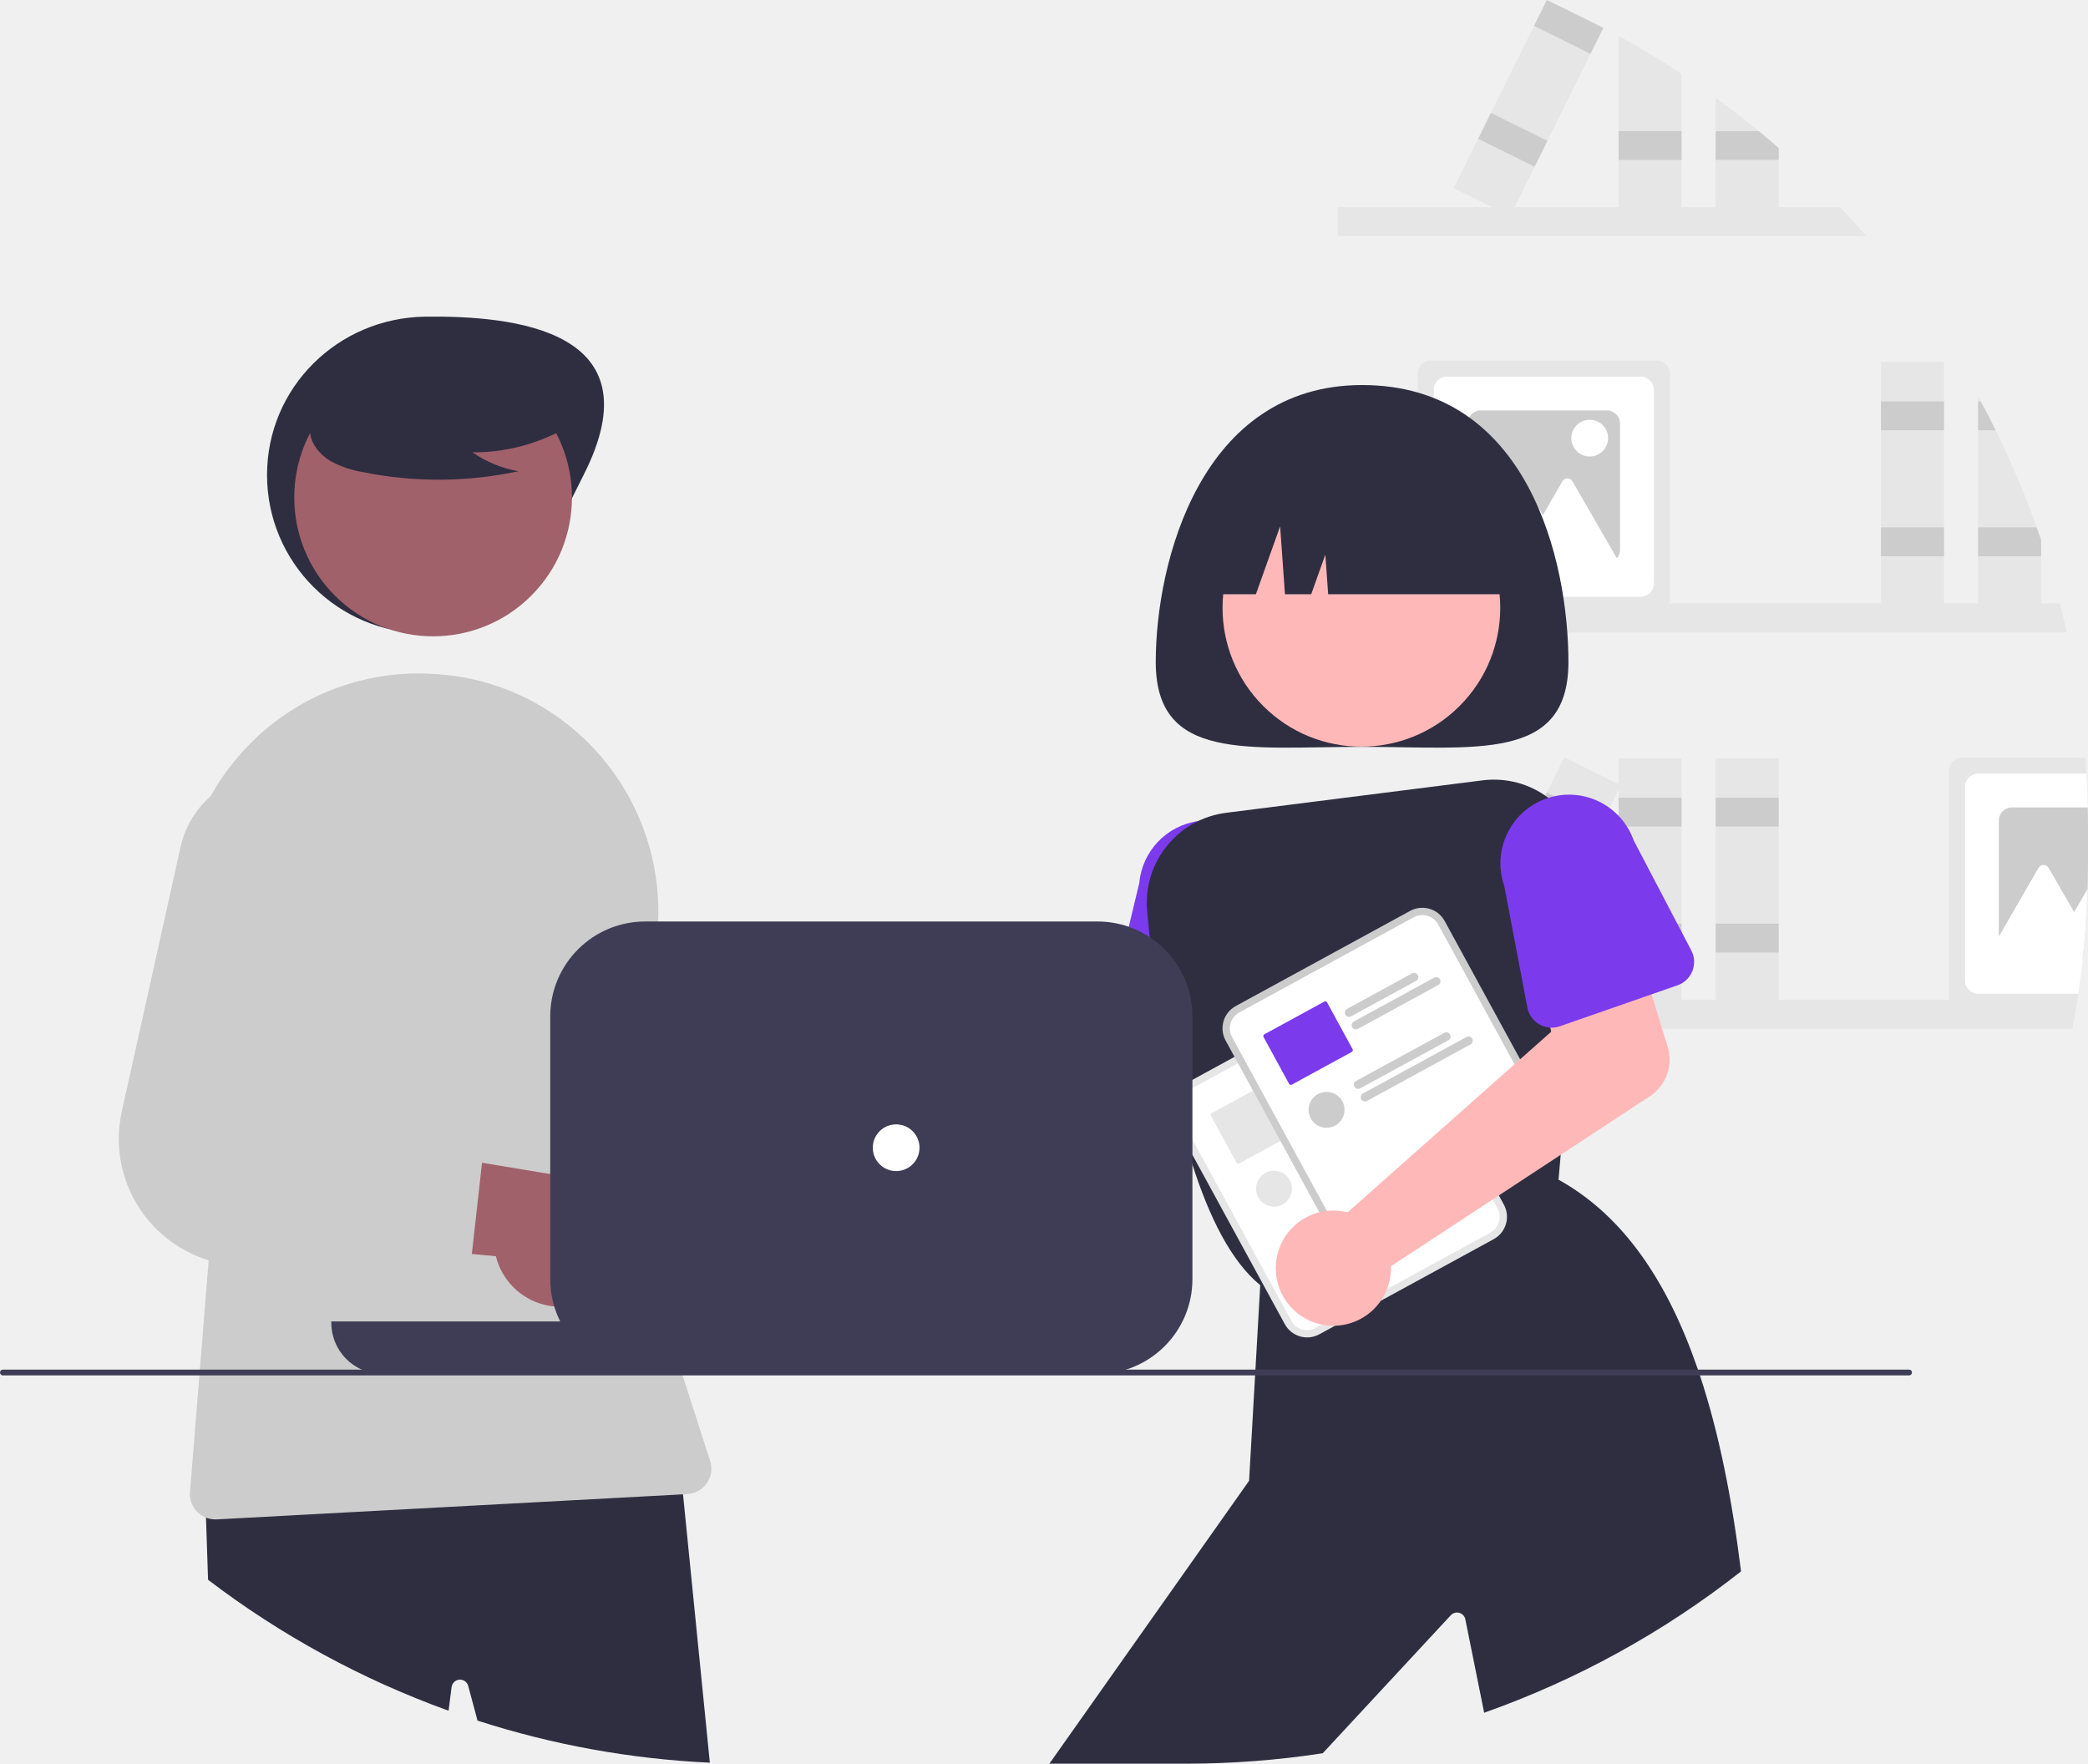
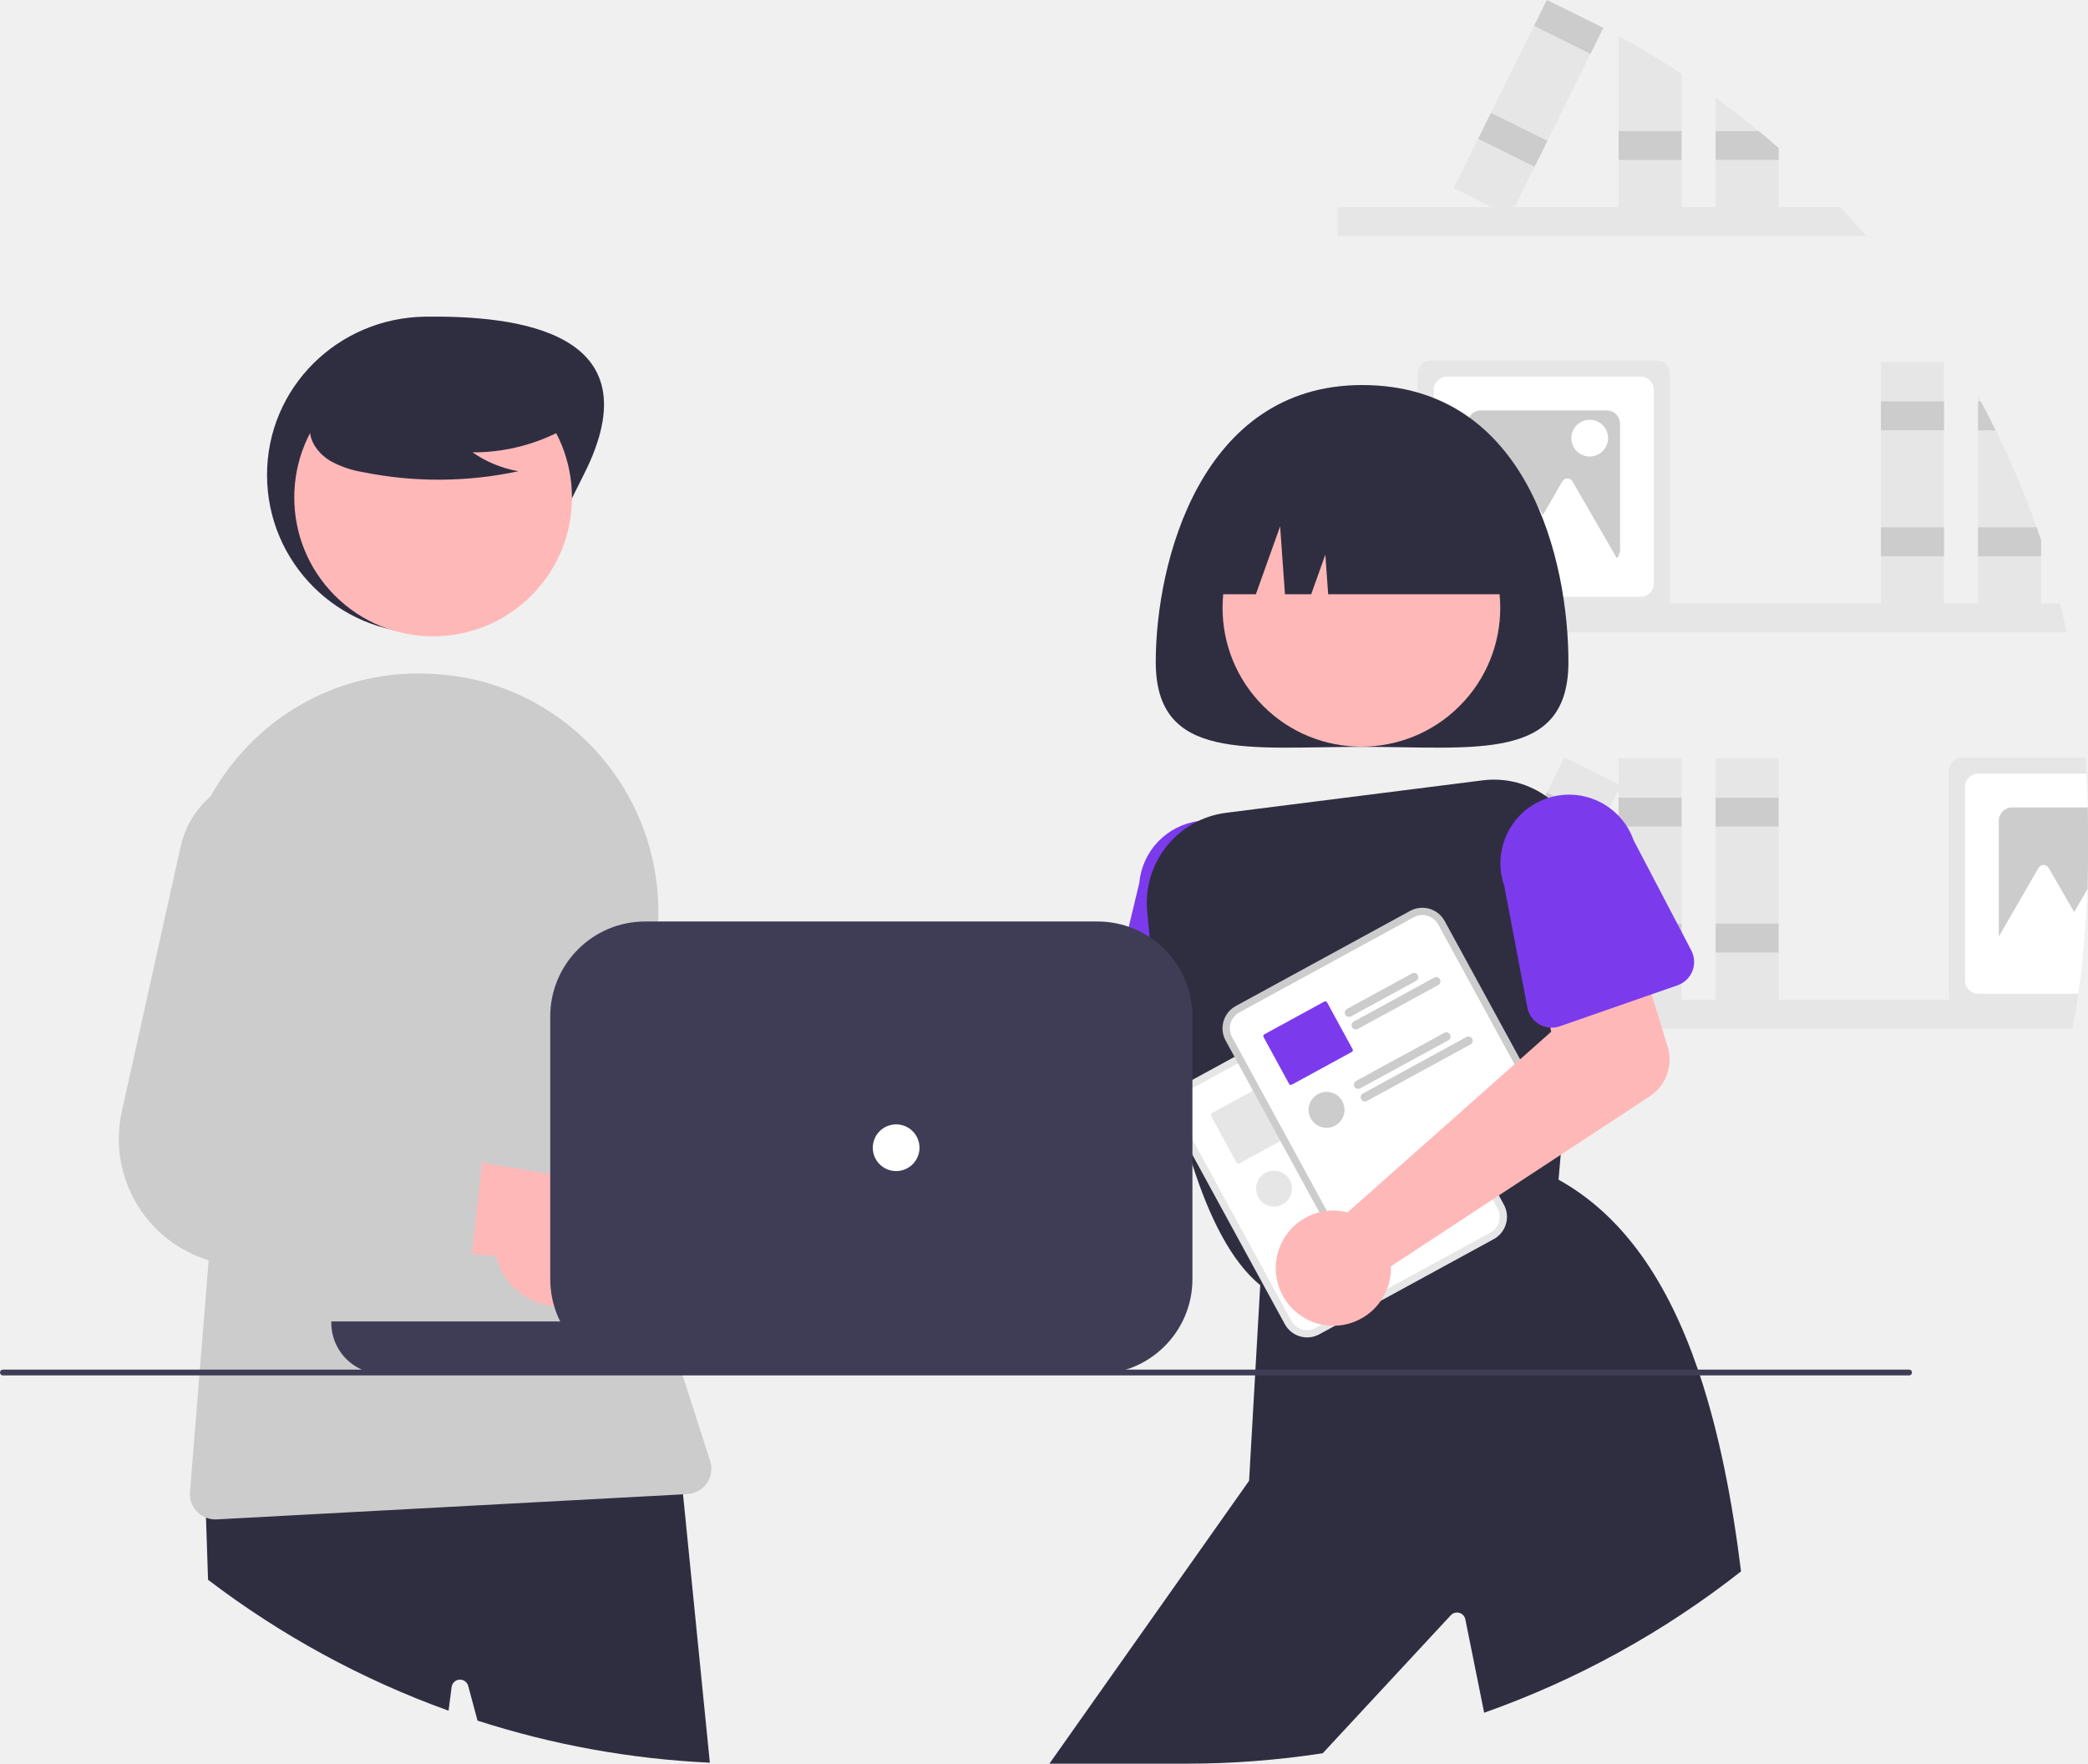
<svg xmlns="http://www.w3.org/2000/svg" data-name="Layer 1" viewBox="0 0 715.296 604.17">
  <path d="M948.018,354.635q1.26,4.92,2.36,9.89H700.648v-9.89Z" fill="#e6e6e6" transform="translate(-242.3521 -147.915)" />
  <path d="M940.058,328.565a305.612,305.612,0,0,0-14.04-33.26q-2.46-4.995-5.11-9.89c-.29-.56-.6-1.12-.91-1.68v73.6h21.58v-24.39Z" fill="#e6e6e6" transform="translate(-242.3521 -147.915)" />
  <path d="M926.018,295.305h-6.02V285.415h.91Q923.563,290.305,926.018,295.305Z" fill="#ccc" transform="translate(-242.3521 -147.915)" />
  <polygon fill="#ccc" points="697.706 180.65 677.646 180.65 677.646 190.54 699.226 190.54 699.226 185.03 697.706 180.65" />
  <rect fill="#e6e6e6" height="85.404" width="21.576" x="644.385" y="124.017" />
  <rect fill="#ccc" height="9.889" width="21.576" x="644.385" y="137.502" />
  <rect fill="#ccc" height="9.889" width="21.576" x="644.385" y="180.653" />
  <path d="M809.918,271.435h-77.4a4.507,4.507,0,0,0-4.5,4.5v77.4a4.656,4.656,0,0,0,.19,1.3,4.51,4.51,0,0,0,4.31,3.2H809.918a4.509,4.509,0,0,0,4.31-3.2,4.638,4.638,0,0,0,.19-1.3v-77.4A4.507,4.507,0,0,0,809.918,271.435Z" fill="#e6e6e6" transform="translate(-242.3521 -147.915)" />
  <path d="M804.418,276.935h-66.4a4.507,4.507,0,0,0-4.5,4.5v66.4a4.507,4.507,0,0,0,4.5,4.5H804.418a4.507,4.507,0,0,0,4.5-4.5v-66.4A4.507,4.507,0,0,0,804.418,276.935Z" fill="#fff" transform="translate(-242.3521 -147.915)" />
  <path d="M792.838,288.515H749.598a4.507,4.507,0,0,0-4.5,4.5v43.24a4.507,4.507,0,0,0,4.5,4.5h43.24a4.523,4.523,0,0,0,4.5-4.5v-43.24A4.507,4.507,0,0,0,792.838,288.515Z" fill="#ccc" transform="translate(-242.3521 -147.915)" />
  <path d="M790.172,328.628l-9.133-15.819a2,2,0,0,0-3.464,0l-6.669,11.551-8.746-15.147a2,2,0,0,0-3.464 0l-9.133,15.819-10.865,18.819H759.653l-2.076,3.596h43.461Z" fill="#fff" transform="translate(-242.3521 -147.915)" />
  <circle cx="544.597" cy="150.088" fill="#fff" r="6.293" />
  <path d="M957.568,424.515q-.105-5.82-.46-11.58c-.1-1.84-.22-3.67-.37-5.5H914.518a4.507,4.507,0,0,0-4.5,4.5v77.4a4.09,4.09,0,0,0,.13,1.05,4.504,4.504,0,0,0,4.37,3.45H953.438c.2-1.14.39-2.3.56-3.45.11-.68.22-1.37.32-2.05.24-1.63.47-3.26.68-4.89q.45-3.33.81-6.69,1.32-12.045,1.7-24.35v-.01q.135-4.635.14-9.31v-12C957.648,428.885,957.628,426.695,957.568,424.515Z" fill="#e6e6e6" transform="translate(-242.3521 -147.915)" />
  <path d="M957.568,424.515q-.105-5.82-.46-11.58H920.018a4.507,4.507,0,0,0-4.5,4.5v66.4a4.507,4.507,0,0,0,4.5,4.5h34.3c.24-1.63.47-3.26.68-4.89q.45-3.33.81-6.69,1.32-12.045,1.7-24.35v-.01q.135-4.635.14-9.31v-12C957.648,428.885,957.628,426.695,957.568,424.515Z" fill="#fff" transform="translate(-242.3521 -147.915)" />
  <path d="M957.568,424.515H931.598a4.507,4.507,0,0,0-4.5,4.5v43.24a4.507,4.507,0,0,0,4.5,4.5h24.21q1.32-12.045,1.7-24.35v-.01q.135-4.635.14-9.31v-12C957.648,428.885,957.628,426.695,957.568,424.515Z" fill="#ccc" transform="translate(-242.3521 -147.915)" />
  <path d="M957.508,452.405q-.375,12.3-1.7,24.35-.36,3.36-.81,6.69H939.578l2.08-3.59h-20.96l6.4-11.09,4.46-7.73,9.14-15.82a1.991,1.991,0,0,1,3.46,0l8.75,15.15Z" fill="#fff" transform="translate(-242.3521 -147.915)" />
  <path d="M881.738,228.785H700.648v-9.89H872.758Q877.348,223.74,881.738,228.785Z" fill="#e6e6e6" transform="translate(-242.3521 -147.915)" />
  <path d="M796.838,160.195q11.07,6.09,21.58,13.05v48.34H796.838Z" fill="#e6e6e6" transform="translate(-242.3521 -147.915)" />
  <rect fill="#ccc" height="9.889" width="21.576" x="554.486" y="44.906" />
  <path d="M851.678,198.645v22.94H830.098v-40.21q7.545,5.505,14.75,11.45Q848.298,195.675,851.678,198.645Z" fill="#e6e6e6" transform="translate(-242.3521 -147.915)" />
  <path d="M851.678,198.645v4.06H830.098v-9.88h14.75Q848.298,195.675,851.678,198.645Z" fill="#ccc" transform="translate(-242.3521 -147.915)" />
  <path d="M774.808,149.175q8.565,3.855,16.84,8.22l-4.44,8.96-14.75,29.81-4.39,8.86-6.87,13.87-1.51,3.05-6.15-3.05-13.18-6.53,8.37-16.92h.01l4.38-8.86,14.76-29.81,4.34-8.76.05-.1Z" fill="#e6e6e6" transform="translate(-242.3521 -147.915)" />
  <polygon fill="#ccc" points="549.246 9.57 544.856 18.44 525.526 8.86 529.866 0.1 529.916 0 532.456 1.26 549.246 9.57" />
  <rect fill="#ccc" height="21.576" transform="translate(5.29589 642.6412) rotate(-63.6604)" width="9.889" x="755.648" y="185.017" />
  <path d="M953.998,490.385c-.17,1.15-.36,2.31-.56,3.45-.35,2.16-.73,4.3-1.14,6.44H700.648v-9.89Z" fill="#e6e6e6" transform="translate(-242.3521 -147.915)" />
  <rect fill="#e6e6e6" height="85.404" width="21.576" x="554.486" y="259.765" />
  <rect fill="#ccc" height="9.889" width="21.576" x="554.486" y="273.249" />
  <rect fill="#ccc" height="9.889" width="21.576" x="554.486" y="316.401" />
  <rect fill="#e6e6e6" height="85.404" width="21.576" x="587.748" y="259.765" />
  <rect fill="#ccc" height="9.889" width="21.576" x="587.748" y="273.249" />
  <rect fill="#ccc" height="9.889" width="21.576" x="587.748" y="316.401" />
  <rect fill="#e6e6e6" height="21.576" transform="translate(-218.1905 791.7711) rotate(-63.6604)" width="85.404" x="726.267" y="439.594" />
  <rect fill="#ccc" height="21.576" transform="translate(-192.7049 789.3214) rotate(-63.6604)" width="9.889" x="774.794" y="417.841" />
  <rect fill="#ccc" height="21.576" transform="translate(-238.0126 793.6765) rotate(-63.6604)" width="9.889" x="755.648" y="456.513" />
  <path d="M535.15,528.497a19.791,19.791,0,0,1,2.57,1.762L626.749,502.553l5.02-22.088,34.325,3.22-5.087,39.966a15.041,15.041,0,0,1-12.568,12.956L543.666,553.195a19.736,19.736,0,1,1-8.516-24.699Z" fill="#ffb8b8" transform="translate(-242.3521 -147.915)" />
  <path d="M681.958,496.935l-.59-10.08v-.01l-.16-2.76-1.74-29.68a23.473,23.473,0,0,0-21.33-25.35,23.15,23.15,0,0,0-5.34.14,23.543,23.543,0,0,0-20.15,21.18l-3.61,15.02-6.31,26.27a8.418,8.418,0,0,0,4.34,9.48,8.275,8.275,0,0,0,3.13.92l10.52.94,10.13.9,11.69,1.04.84.07,2.16.2,7.23.64h.02a8.563,8.563,0,0,0,6.62-2.36,8.581,8.581,0,0,0,1.59-2.12,8.245,8.245,0,0,0,.96-4.44Z" fill="#7c3aed" transform="translate(-242.3521 -147.915)" />
  <path d="M779.654,374.708c0,34.225-31.647,29.049-70.685,29.049s-70.685,5.177-70.685-29.049,15.459-94.892,70.685-94.892C766.098,279.815,779.654,340.482,779.654,374.708Z" fill="#2f2e41" transform="translate(-242.3521 -147.915)" />
  <circle cx="708.732" cy="356.135" fill="#ffb8b8" r="47.564" transform="translate(-286.5944 457.5439) rotate(-45)" />
  <path d="M775.688,423.695a29.37,29.37,0,0,0-2.91-2.46,30.92,30.92,0,0,0-22.63-5.99l-87.65,11.09a31.119,31.119,0,0,0-27.15,33.78c.25,2.8.53,5.75.84,8.82.4,3.85.85,7.89,1.37,12.07.86,7.03,1.91,14.45,3.16,22,1.09,6.5,2.33,13.09,3.75,19.6q.615,2.82,1.28,5.62a.036.036,0,0,0,.01.03c.05.23.1.46.16.68a.074.074,0,0,0,.01.05q.93,3.9,1.95,7.71c.26.94.51,1.87.77,2.79.7,2.5,1.44,4.95,2.2,7.36,5.71,17.93,13.26,33.2,23.23,41.32.13.12.26.22.4.33l.4.31.58-.18,2.46-.73,2.1-.64,27.36-8.23,6.81-2.05,21.88-6.59h.01l20.01-6.02,2.44-.74,17.19-5.17.55-6.42.74-8.52.44-5.12,3.48-40.38,2.03-23.56,2.2-25.58A31.077,31.077,0,0,0,775.688,423.695Z" fill="#2f2e41" transform="translate(-242.3521 -147.915)" />
  <path d="M824.698,619.085c-.23-.67-.45-1.34-.68-2-10.28-30-25.44-52.69-47.75-65.05-.01,0-.01-.01-.02-.01l-.38-.21-19.44,6.73-2.4.83-2.5.87-.03.01-18.2,6.3-.03.01-14.28,4.94H718.978l-13.21,4.57h-.01l-3.07,1.07-23.09,7.99-2.68.93-2.4.83-.37.13-.07,1.14-1.65,28.92-.11,2-2.06,36.09-68.41,96.91h46.8a308.163,308.163,0,0,0,46.84-3.57l43.91-47.32a2.908,2.908,0,0,1,4.94,1.44l6.45,32a309.23,309.23,0,0,0,88-48.42C835.708,661.365,831.208,638.715,824.698,619.085Z" fill="#2f2e41" transform="translate(-242.3521 -147.915)" />
  <path d="M653.776,351.469v0H672.589l8.299-23.239,1.66,23.239h8.992l4.841-13.556.968,13.556h66.812v0a50.351,50.351,0,0,0-50.351-50.351h-9.683A50.351,50.351,0,0,0,653.776,351.469Z" fill="#2f2e41" transform="translate(-242.3521 -147.915)" />
-   <path d="M538.061,603.472a22.788,22.788,0,0,1-31.059-16.009l-80.466-9.113,26.973-32.3,72.276,13.606a22.911,22.911,0,0,1,12.276,43.816Z" fill="#a0616a" transform="translate(-242.3521 -147.915)" />
+   <path d="M538.061,603.472a22.788,22.788,0,0,1-31.059-16.009l-80.466-9.113,26.973-32.3,72.276,13.606a22.911,22.911,0,0,1,12.276,43.816Z" fill="#ffb8b8" transform="translate(-242.3521 -147.915)" />
  <path d="M494.678,543.685l-34.01-6.08-2.47-.44a14.213,14.213,0,0,1-11.11-18.09l16.7-55.49.5-1.65a32.468,32.468,0,0,0-15.23-37.51,32.277,32.277,0,0,0-47.02,20.54l-21.3,86.93-.79,3.22a43.439,43.439,0,0,0,38.17,53.6c.07.01.13.01.2.02l12.75,1.13,16.54,1.47,20.8,1.85,19.41,1.73a10.174,10.174,0,0,0,10.94-8.38c.03-.14.05-.28.07-.42l4.12-30.76.04-.28A10.17,10.17,0,0,0,494.678,543.685Z" fill="#ccc" transform="translate(-242.3521 -147.915)" />
  <path d="M442.28,310.617c-13.577,26.693-24.277,54.224-54.224,54.224a54.224,54.224,0,0,1-54.224-54.224c0-29.947,24.279-53.849,54.224-54.224C418.491,256.011,467.55,260.933,442.28,310.617Z" fill="#2f2e41" transform="translate(-242.3521 -147.915)" />
  <path d="M476.338,659.815l-1.23-12.28-.92.05L312.498,655.375l.42,12.43.71,21.29a308.81,308.81,0,0,0,82.39,44.85l1.05-8.14a2.904,2.904,0,0,1,5.68-.36l3.19,11.89a305.319,305.319,0,0,0,79.59,14.41Z" fill="#2f2e41" transform="translate(-242.3521 -147.915)" />
-   <circle cx="390.724" cy="318.332" fill="#a0616a" r="47.564" transform="translate(-353.0066 221.6062) rotate(-45)" />
+   <circle cx="390.724" cy="318.332" fill="#ffb8b8" r="47.564" transform="translate(-353.0066 221.6062) rotate(-45)" />
  <path d="M485.628,648.365l-9.43-29.28-.16-.5-.48-1.5-2.69-8.34c-.87-2.71-1.7-5.43-2.47-8.16q-1.065-3.69-1.99-7.4-1.32-5.16-2.4-10.36a256.725,256.725,0,0,1-4.87-35.33q-.33-4.935-.47-9.89a255.64,255.64,0,0,1,5.43-60.31,81.786,81.786,0,0,0-40.34-88.57,80.416,80.416,0,0,0-32.64-9.79c-.79-.06-1.58-.11-2.38-.16a80.962,80.962,0,0,0-64.94,26.26,82.574,82.574,0,0,0-11.32,15.68,81.446,81.446,0,0,0-9.32,51.69l11.24,75.47-2.56,31.77-3.02,37.44-.16,2-3.22,39.92a8.694,8.694,0,0,0,5.48,8.8,8.51,8.51,0,0,0,3.2.61c.16,0,.31,0,.47-.01l159.75-8.59,1.46-.08a8.704,8.704,0,0,0,7.83-11.37Z" fill="#ccc" transform="translate(-242.3521 -147.915)" />
  <path d="M441.197,291.452a64.691,64.691,0,0,1-36.971,11.426,39.643,39.643,0,0,0,15.713,6.464,130.445,130.445,0,0,1-53.283.299,34.485,34.485,0,0,1-11.154-3.831c-3.378-2.05-6.204-5.316-6.885-9.208-1.169-6.678,4.035-12.746,9.443-16.835a69.653,69.653,0,0,1,58.532-11.696c6.538,1.69,13.088,4.546,17.335,9.796s5.505,13.346,1.459,18.753Z" fill="#2f2e41" transform="translate(-242.3521 -147.915)" />
-   <path d="M443.629,593.578a22.788,22.788,0,0,1-31.399-15.332l-80.644-7.369,26.267-32.877,72.554,12.038a22.911,22.911,0,0,1,13.222,43.54Z" fill="#a0616a" transform="translate(-242.3521 -147.915)" />
+   <path d="M443.629,593.578a22.788,22.788,0,0,1-31.399-15.332l-80.644-7.369,26.267-32.877,72.554,12.038a22.911,22.911,0,0,1,13.222,43.54Z" fill="#ffb8b8" transform="translate(-242.3521 -147.915)" />
  <path d="M398.968,534.745l-18.23-2.85-18.39-2.88a14.211,14.211,0,0,1-11.5-17.84l15.96-57.5a32.469,32.469,0,0,0-16.04-37.17,31.983,31.983,0,0,0-28.61-.75,32.078,32.078,0,0,0-17.95,22.29l-20.13,90.61a43.464,43.464,0,0,0,39.51,52.78l69.63,4.67A10.185,10.185,0,0,0,403.978,577.495c.03-.14.04-.28.06-.42l3.45-30.84.03-.28A10.179,10.179,0,0,0,398.968,534.745Z" fill="#ccc" transform="translate(-242.3521 -147.915)" />
  <path d="M707.445,486.945l-4.173,2.277L651.861,517.273l-4.173,2.277a8.715,8.715,0,0,0-3.472,11.812l38.285,70.168a8.715,8.715,0,0,0,11.812,3.472l.011-.006,59.736-32.593.011-.006a8.715,8.715,0,0,0,3.472-11.812L719.257,490.417A8.715,8.715,0,0,0,707.445,486.945Z" fill="#e6e6e6" transform="translate(-242.3521 -147.915)" />
  <path d="M708.646,489.144l-4.943,2.697L653.83,519.053l-4.942,2.697a6.206,6.206,0,0,0-2.473,8.411l38.285,70.168a6.206,6.206,0,0,0,8.411,2.473l.011-.006,59.736-32.593.011-.006a6.206,6.206,0,0,0,2.473-8.411l-38.285-70.168A6.206,6.206,0,0,0,708.646,489.144Z" fill="#fff" transform="translate(-242.3521 -147.915)" />
  <path d="M710.048,508.955a1.459,1.459,0,0,0-1.97-.58l-1.99,1.09-20.29,11.07a1.452,1.452,0,0,0,1.39,2.55l22.28-12.16A1.46,1.46,0,0,0,710.048,508.955Z" fill="#e6e6e6" transform="translate(-242.3521 -147.915)" />
  <path d="M717.638,510.385a1.435,1.435,0,0,0-1.96-.57l-27.53,15.02a1.448,1.448,0,1,0,1.39,2.54l1.28-.7,8.01-4.37h.01l18.22-9.95A1.439,1.439,0,0,0,717.638,510.385Z" fill="#e6e6e6" transform="translate(-242.3521 -147.915)" />
  <path d="M687.718,534.325l-8.74-16.03a.702.702,0,0,0-.95-.27l-4.24,2.31-2.2,1.2-11.81,6.44-2.29,1.25a.702.702,0,0,0-.27.95l.56,1.03,8.18,15a.693.693,0,0,0,.94.27l14.1-7.69,2.2-1.2,4.24-2.31A.697.697,0,0,0,687.718,534.325Z" fill="#e6e6e6" transform="translate(-242.3521 -147.915)" />
  <path d="M721.098,529.295a1.447,1.447,0,0,0-1.96-.58L688.918,545.205a1.45,1.45,0,0,0-.73,1.53,1.211,1.211,0,0,0,.15.44,1.473,1.473,0,0,0,.29.37l.01.01a1.462,1.462,0,0,0,1.67.2l30.22-16.49A1.447,1.447,0,0,0,721.098,529.295Z" fill="#e6e6e6" transform="translate(-242.3521 -147.915)" />
  <path d="M728.698,530.725a1.45,1.45,0,0,0-1.97-.57l-35.47,19.35a1.415,1.415,0,0,0-.73,1.51v.01a1.21,1.21,0,0,0,.15.44,1.399,1.399,0,0,0,.3.38,1.43,1.43,0,0,0,1.67.2l35.47-19.35A1.457,1.457,0,0,0,728.698,530.725Z" fill="#e6e6e6" transform="translate(-242.3521 -147.915)" />
  <circle cx="436.444" cy="407.191" fill="#e6e6e6" r="6.15" />
  <path d="M725.445,459.945l-4.173,2.277L669.861,490.273l-4.173,2.277a8.715,8.715,0,0,0-3.472,11.812l38.285,70.168a8.715,8.715,0,0,0,11.812,3.472l.011-.006,59.736-32.593.011-.006a8.715,8.715,0,0,0,3.472-11.812L737.257,463.417A8.715,8.715,0,0,0,725.445,459.945Z" fill="#ccc" transform="translate(-242.3521 -147.915)" />
  <path d="M726.646,462.144l-4.943,2.697L671.83,492.053l-4.942,2.697a6.206,6.206,0,0,0-2.473,8.411l38.285,70.168a6.206,6.206,0,0,0,8.411,2.473l.011-.006,59.736-32.593.011-.006a6.206,6.206,0,0,0,2.473-8.411l-38.285-70.168A6.206,6.206,0,0,0,726.646,462.144Z" fill="#fff" transform="translate(-242.3521 -147.915)" />
  <path d="M728.048,481.955a1.459,1.459,0,0,0-1.97-.58l-10.26,5.6-2.86,1.56-9.16,5a1.452,1.452,0,0,0,1.39,2.55l10.8-5.89,2.26-1.24,9.22-5.03A1.46,1.46,0,0,0,728.048,481.955Z" fill="#ccc" transform="translate(-242.3521 -147.915)" />
  <path d="M735.638,483.385a1.435,1.435,0,0,0-1.96-.57l-14.31,7.81-2.2,1.2-11.02,6.01a1.448,1.448,0,1,0,1.39,2.54l11.02-6.01,2.2-1.2,14.3-7.81A1.439,1.439,0,0,0,735.638,483.385Z" fill="#ccc" transform="translate(-242.3521 -147.915)" />
  <path d="M705.718,507.325l-6.97-12.78-1.2-2.2-.57-1.05a.702.702,0,0,0-.95-.27l-14.15,7.72-6.39,3.48a.702.702,0,0,0-.27.95l.57,1.04.62,1.15.58,1.05v.01l6.97,12.78a.693.693,0,0,0,.94.27l20.54-11.2A.697.697,0,0,0,705.718,507.325Z" fill="#7c3aed" transform="translate(-242.3521 -147.915)" />
  <path d="M739.098,502.295a1.447,1.447,0,0,0-1.96-.58l-9.03,4.93-2.2,1.2-8.72,4.75-10.27,5.61a1.452,1.452,0,0,0,1.39,2.55l18.99-10.36,2.2-1.2,9.03-4.93A1.447,1.447,0,0,0,739.098,502.295Z" fill="#ccc" transform="translate(-242.3521 -147.915)" />
  <path d="M746.698,503.725a1.45,1.45,0,0,0-1.97-.57l-14.27,7.79-2.2,1.2-19,10.36a1.448,1.448,0,1,0,1.39,2.54l18.99-10.36,2.2-1.2,14.28-7.79A1.457,1.457,0,0,0,746.698,503.725Z" fill="#ccc" transform="translate(-242.3521 -147.915)" />
  <circle cx="454.444" cy="380.191" fill="#ccc" r="6.15" />
  <path d="M700.928,562.683a19.791,19.791,0,0,1,3.068.549l69.75-61.876-4.51-22.198,32.611-11.185,11.804,38.521a15.041,15.041,0,0,1-6.126,16.98l-88.674,58.219a19.736,19.736,0,1,1-17.922-19.009Z" fill="#ffb8b8" transform="translate(-242.3521 -147.915)" />
  <path d="M821.758,473.515,801.998,435.775a23.477,23.477,0,0,0-29.22-14.54c-.22.06-.43.13-.65.21a23.527,23.527,0,0,0-14.46,29.93l7.93,41.71a8.446,8.446,0,0,0,4.08,5.74,8.251,8.251,0,0,0,3.78,1.12,8.139,8.139,0,0,0,3.23-.45l4.24-1.48,27.22-9.48,8.9-3.1a8.471,8.471,0,0,0,4.71-11.92Z" fill="#7c3aed" transform="translate(-242.3521 -147.915)" />
  <path d="M896.352,619.085h-653a1,1,0,0,1,0-2h653a1,1,0,0,1,0,2Z" fill="#3f3d56" transform="translate(-242.3521 -147.915)" />
  <path d="M355.848,600.585v.5a17.515,17.515,0,0,0,10.43,16,17.232,17.232,0,0,0,7.07,1.5h161.5v-18Z" fill="#3f3d56" transform="translate(-242.3521 -147.915)" />
  <path d="M647.608,481.955a32.593,32.593,0,0,0-11.42-13.02,31.973,31.973,0,0,0-7.15-3.54,32.375,32.375,0,0,0-10.69-1.81h-155a32.538,32.538,0,0,0-32.5,32.5v90a31.373,31.373,0,0,0,.22,3.78,32.785,32.785,0,0,0,1.14,5.54,31.94,31.94,0,0,0,2.06,5.18,32.465,32.465,0,0,0,29.08,18h155a32.488,32.488,0,0,0,32.5-32.5v-90A32.222,32.222,0,0,0,647.608,481.955Z" fill="#3f3d56" transform="translate(-242.3521 -147.915)" />
  <circle cx="306.996" cy="393.17" fill="#fff" r="8" />
</svg>
